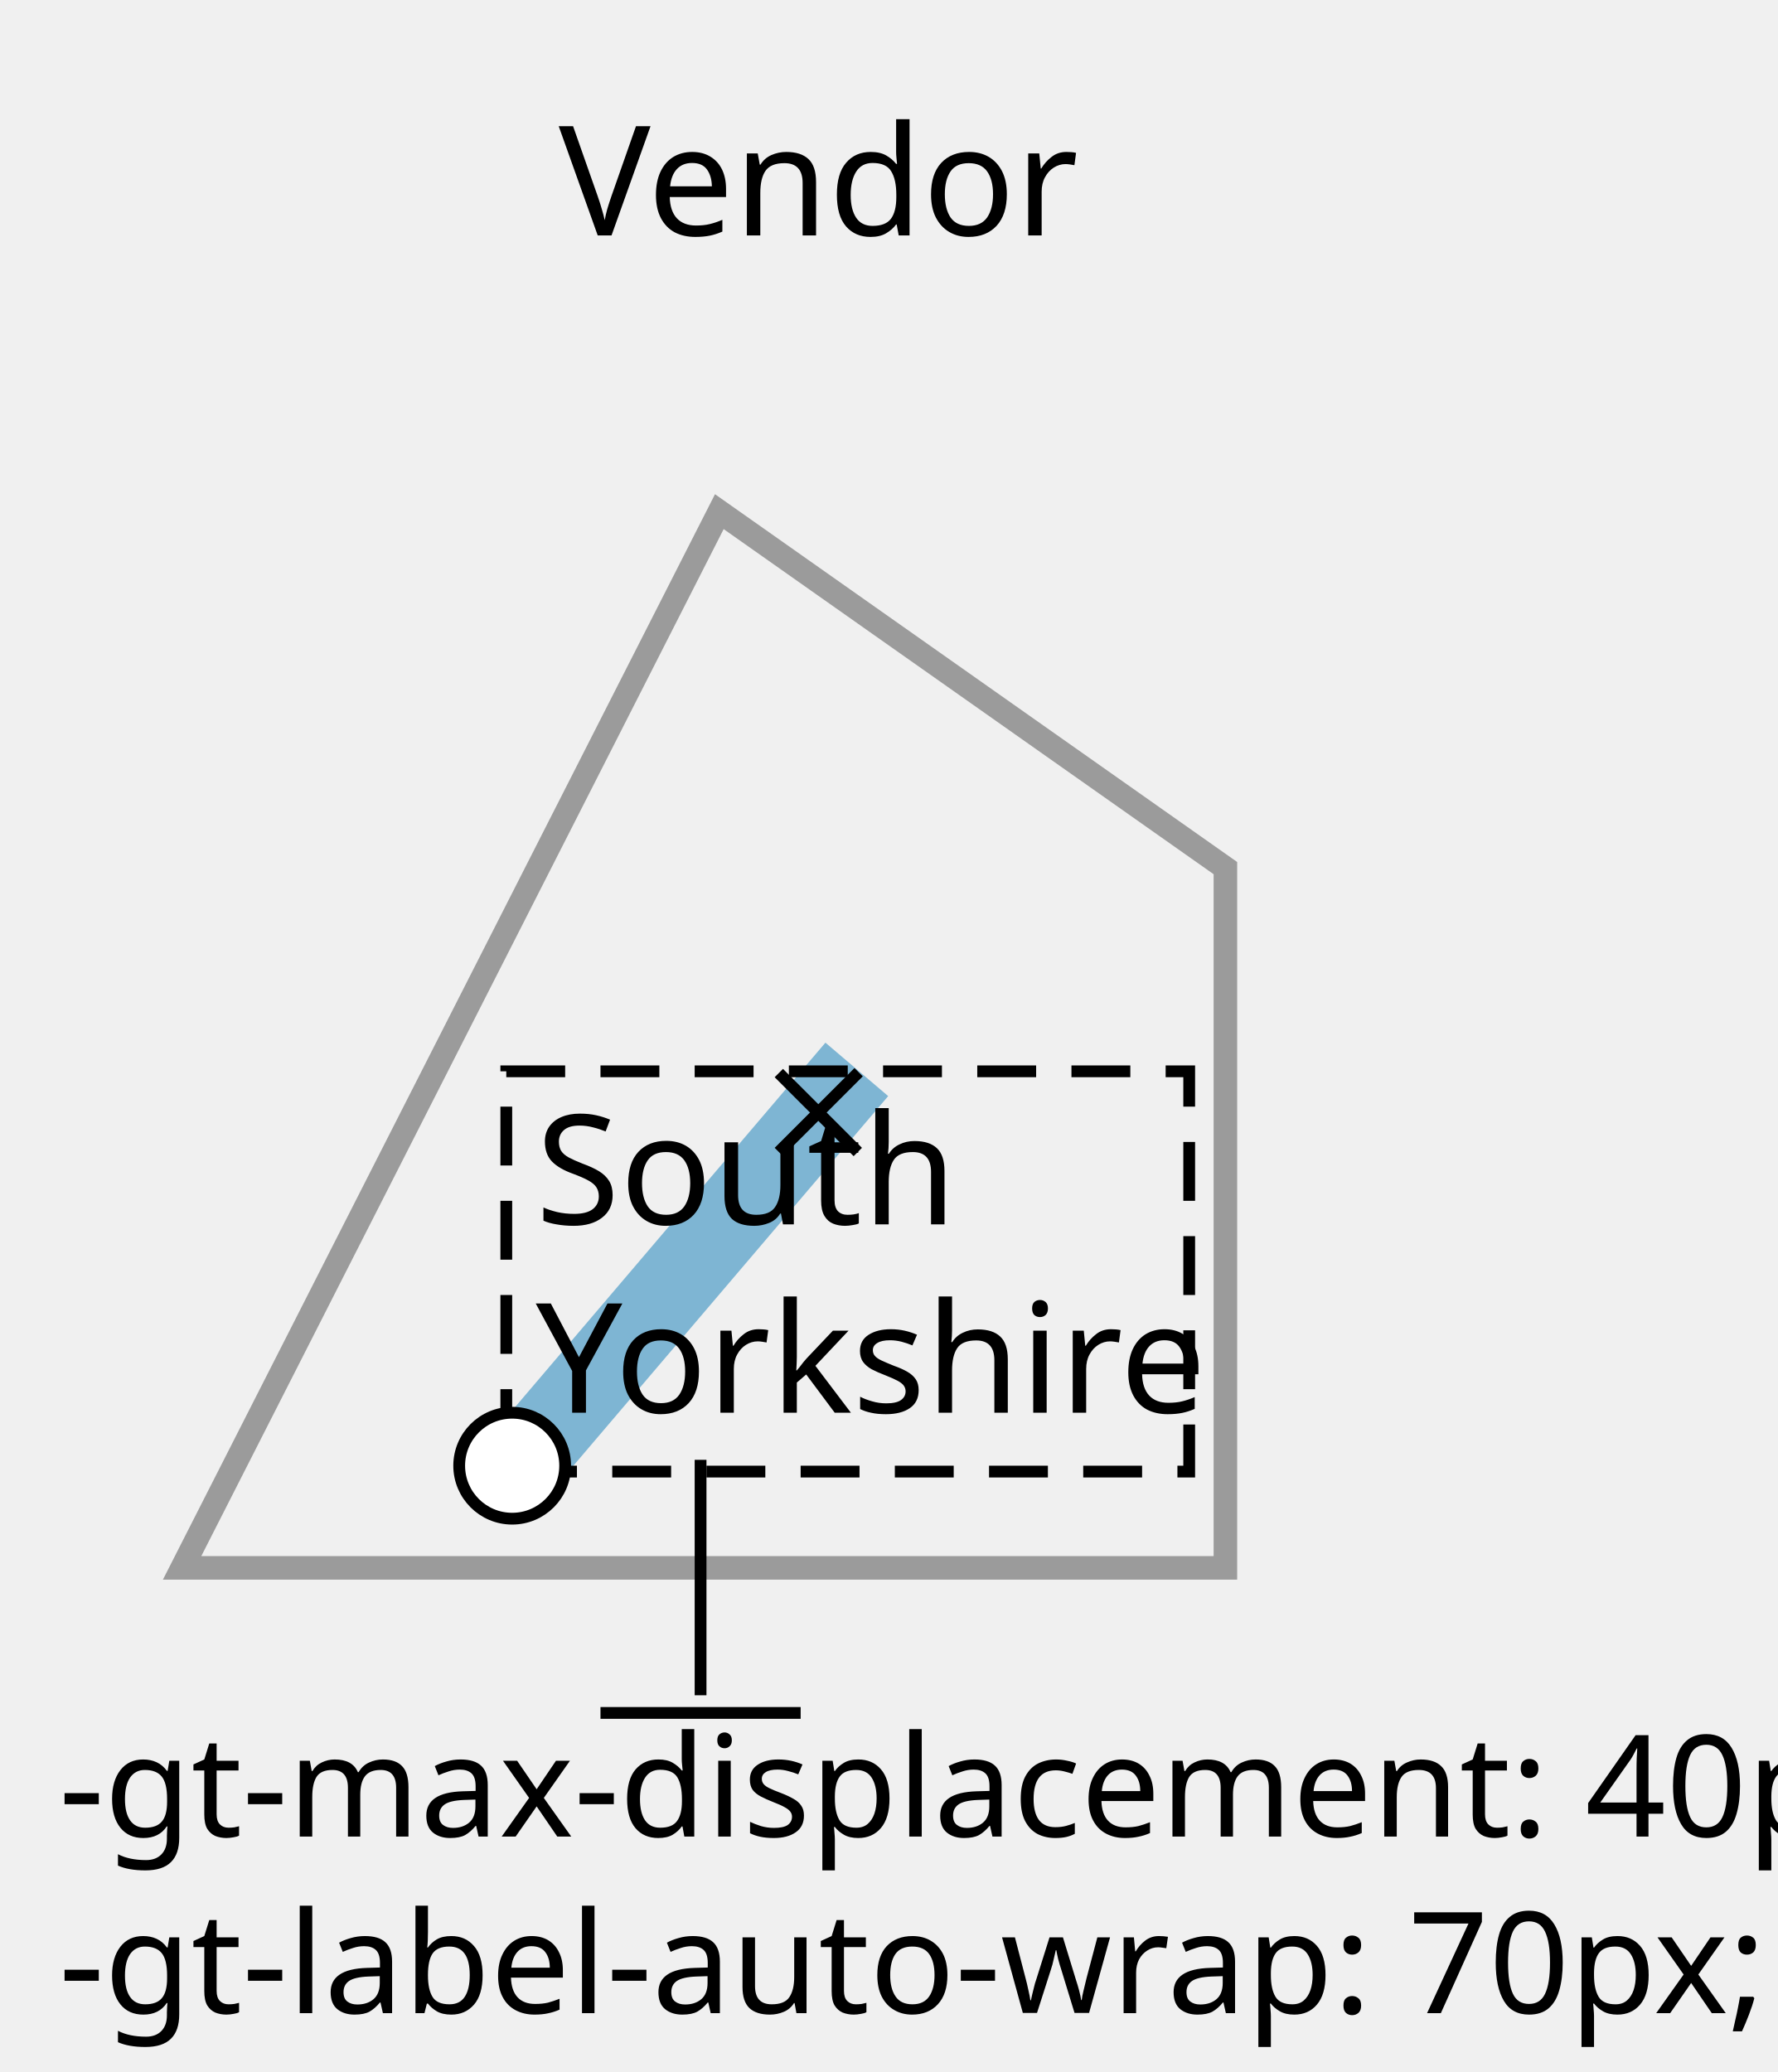
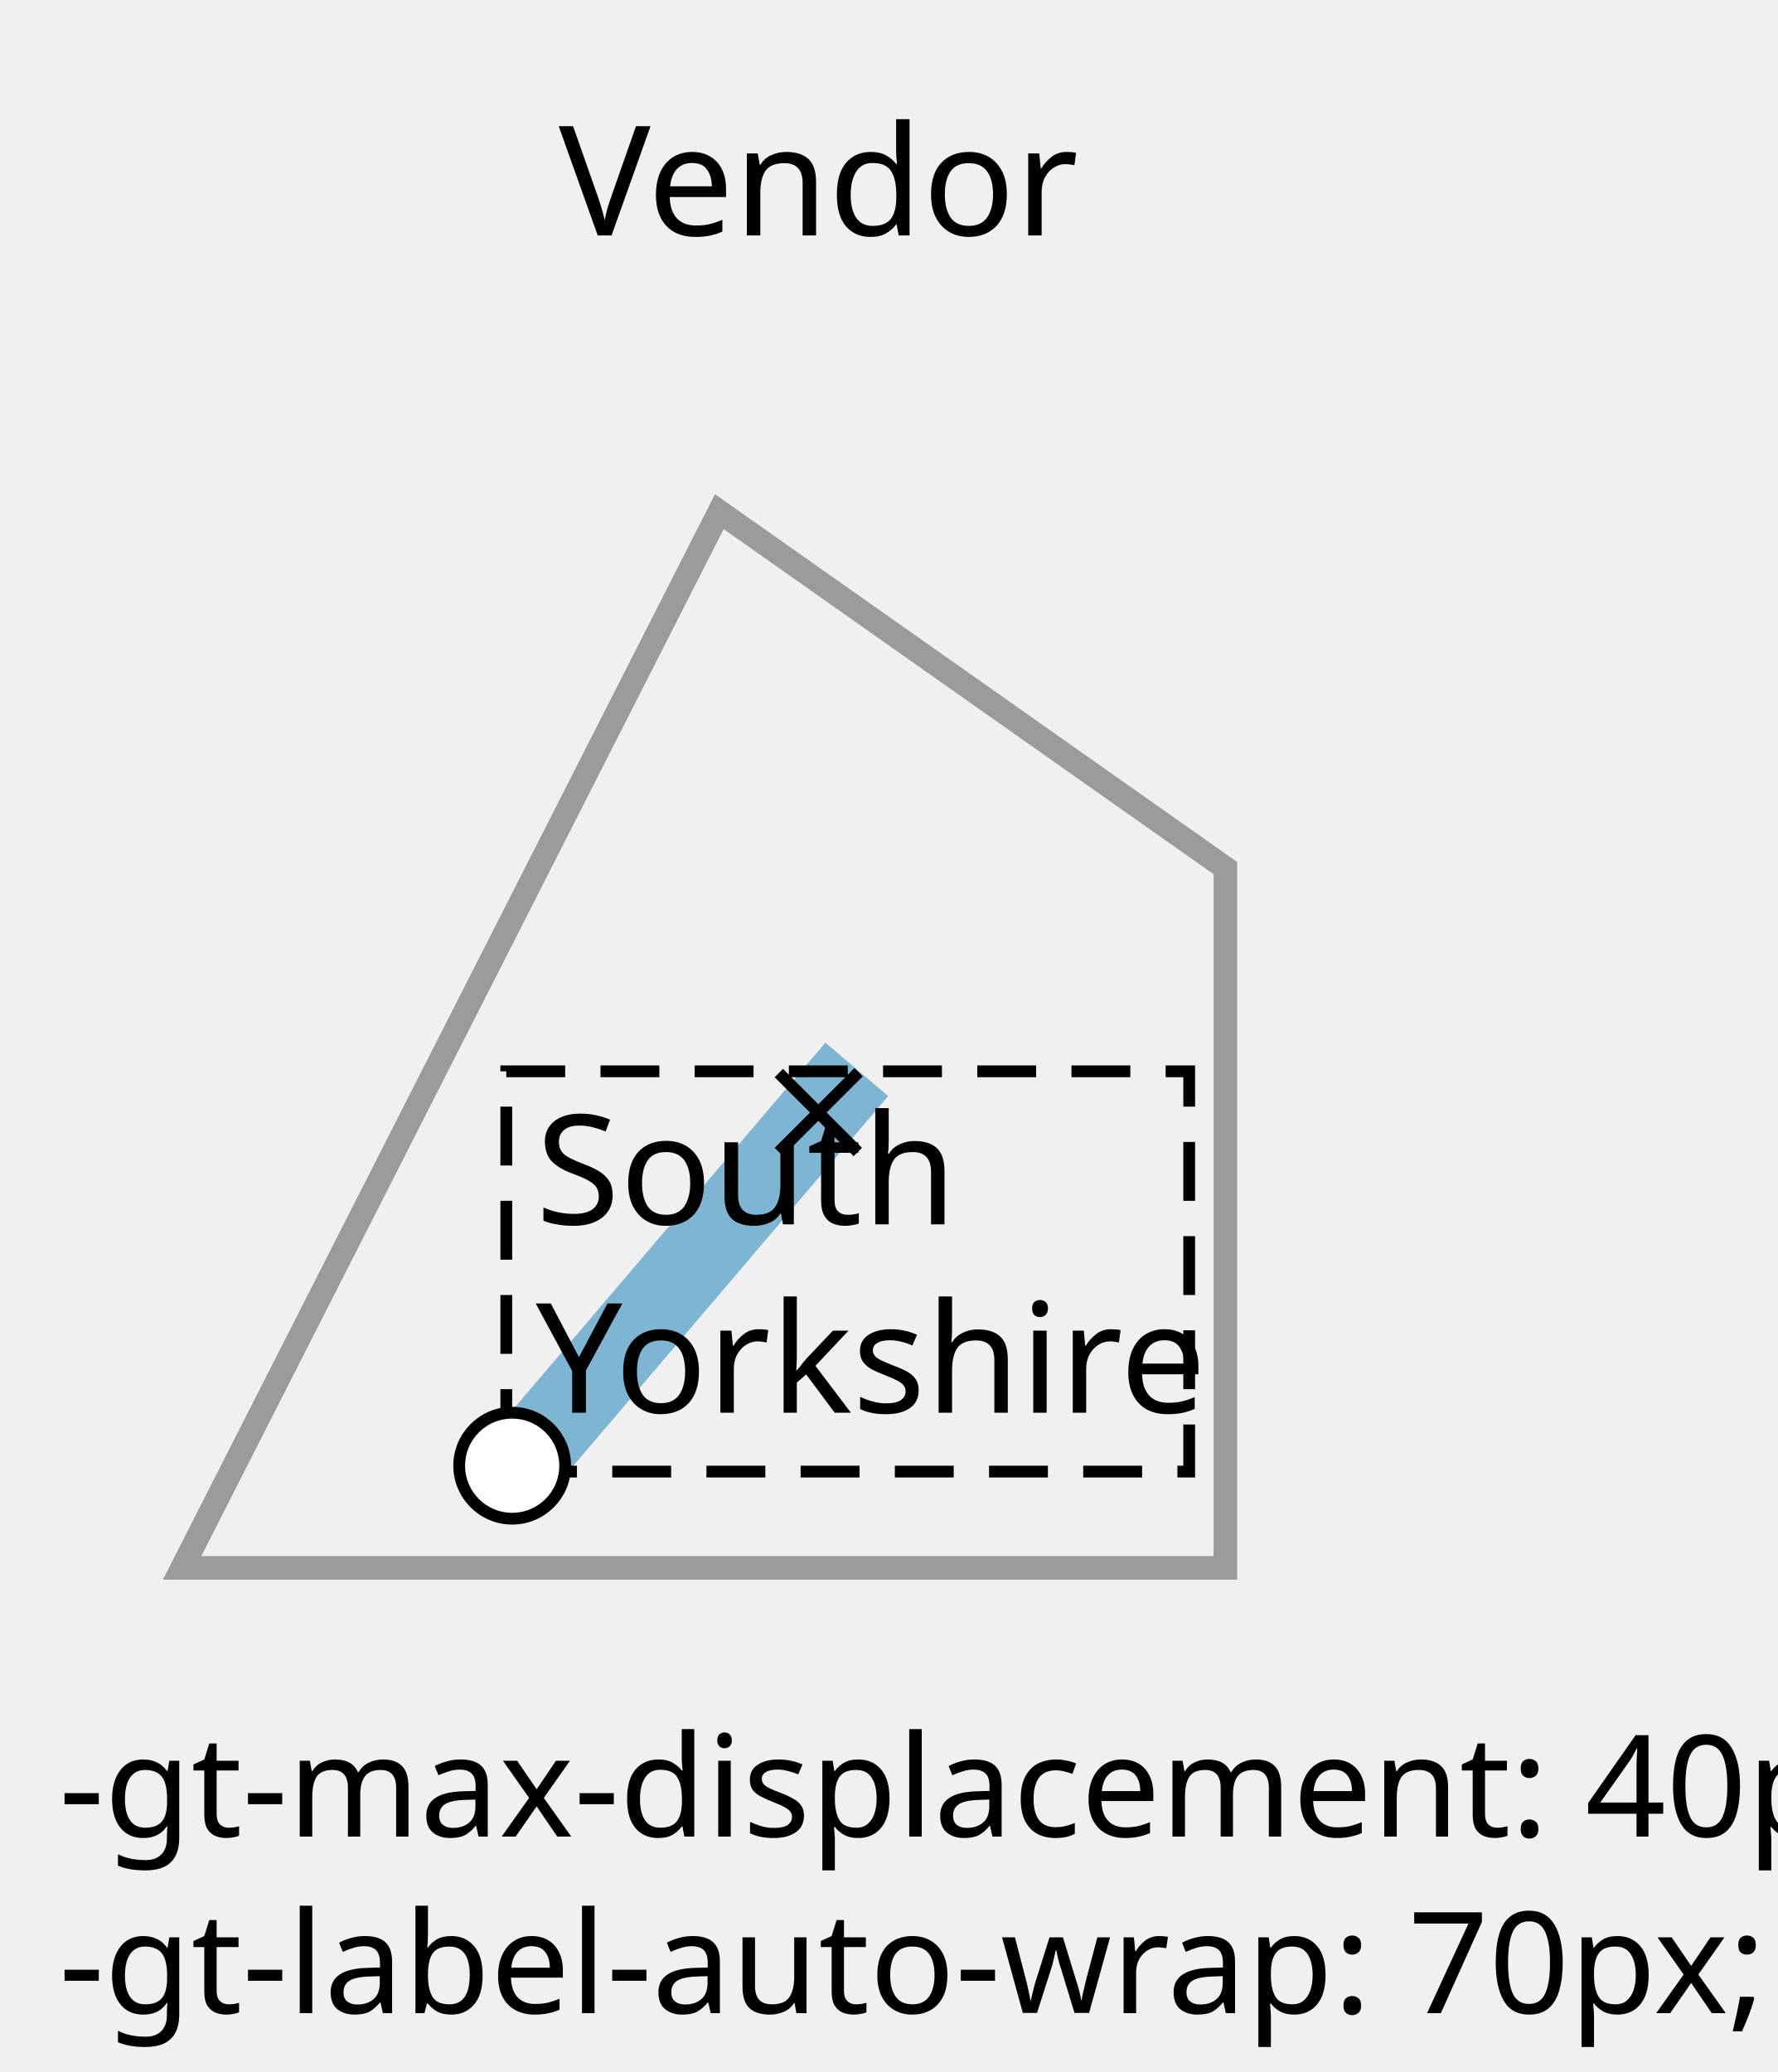
<svg xmlns="http://www.w3.org/2000/svg" width="151px" height="176px" viewBox="0 0 151 176" version="1.1">
-   <description>Created with Sketch (http://www.bohemiancoding.com/sketch)</description>
  <defs />
  <g id="Page-1" stroke="none" stroke-width="1" fill="none" fill-rule="evenodd">
    <g id="LabelVendor">
      <g id="Vendor-Parameters" transform="translate(5, 8)">
        <path d="M56.094,35.461 L10.465,125.18 L99.074,125.18 L99.074,65.738 L56.094,35.461 Z" id="Polygon-Line" stroke="#9B9B9B" stroke-width="2" />
        <path d="M39.438,116.105 L65.5,85.5" id="Line" stroke="#7EB5D3" stroke-width="7" stroke-linecap="square" />
        <g id="Label" transform="translate(38, 83)">
          <rect id="Rectangle-13" stroke="#000000" stroke-dasharray="5,3" x="0" y="0" width="58" height="34" />
          <text id="South" font-family="Proxima Nova" font-size="13" font-weight="260" fill="#000000">
            <tspan x="2.5" y="13">South</tspan>
            <tspan x="2.5" y="29">Yorkshire</tspan>
          </text>
        </g>
        <circle id="Oval-1-copy-4" stroke="#000000" fill="#FFFFFF" cx="38.5" cy="116.5" r="4.5" />
        <g id="X" transform="translate(61, 83)" stroke="#000000" stroke-linecap="square">
          <path d="M0.5,0.5 L6.5,6.5" id="Line" />
          <path d="M6.571,0.429 L0.5,6.5" id="Line-copy" />
        </g>
-         <g id="Callout-copy" transform="translate(0, 116)">
-           <path d="M62.5,21.5 L46.5,21.5" id="Line" stroke="#000000" stroke-linecap="square" />
-           <text id="Label" font-family="Proxima Nova" font-size="12" font-weight="260" fill="#000000">
-             <tspan x="0" y="32">-gt-max-displacement: 40px;</tspan>
-             <tspan x="0" y="47">-gt-label-auto-wrap: 70px;</tspan>
+         <g id="Callout-copy" transform="translate(0, 137)" font-size="12" font-family="Proxima Nova" fill="#000000" font-weight="260">
+           <text id="Label">
+             <tspan x="0" y="11">-gt-max-displacement: 40px;</tspan>
+             <tspan x="0" y="26">-gt-label-auto-wrap: 70px;</tspan>
          </text>
-           <path d="M54.5,0.5 L54.5,19.5" id="Line" stroke="#000000" stroke-linecap="square" />
        </g>
        <text id="Vendor" font-family="Proxima Nova" font-size="13" font-weight="526" fill="#000000">
          <tspan x="42.453" y="12">Vendor</tspan>
        </text>
      </g>
    </g>
  </g>
</svg>
